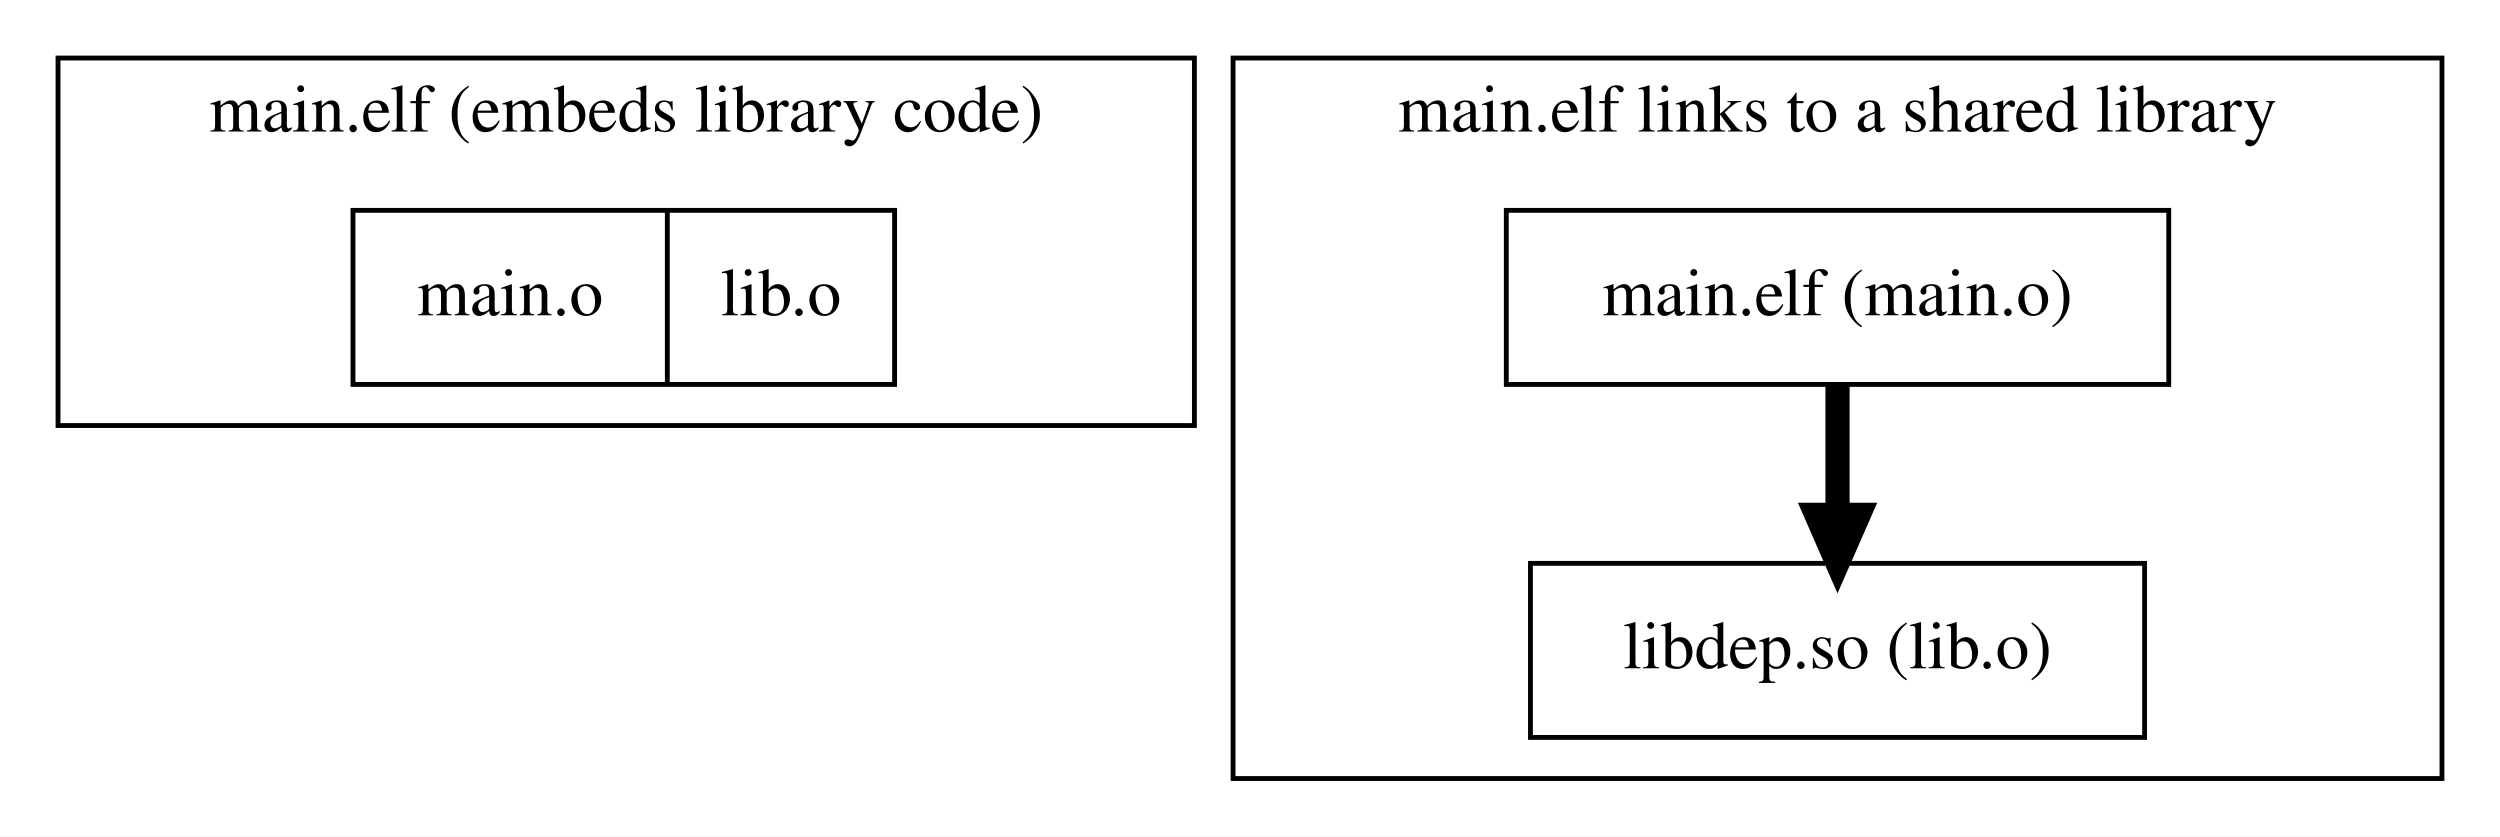
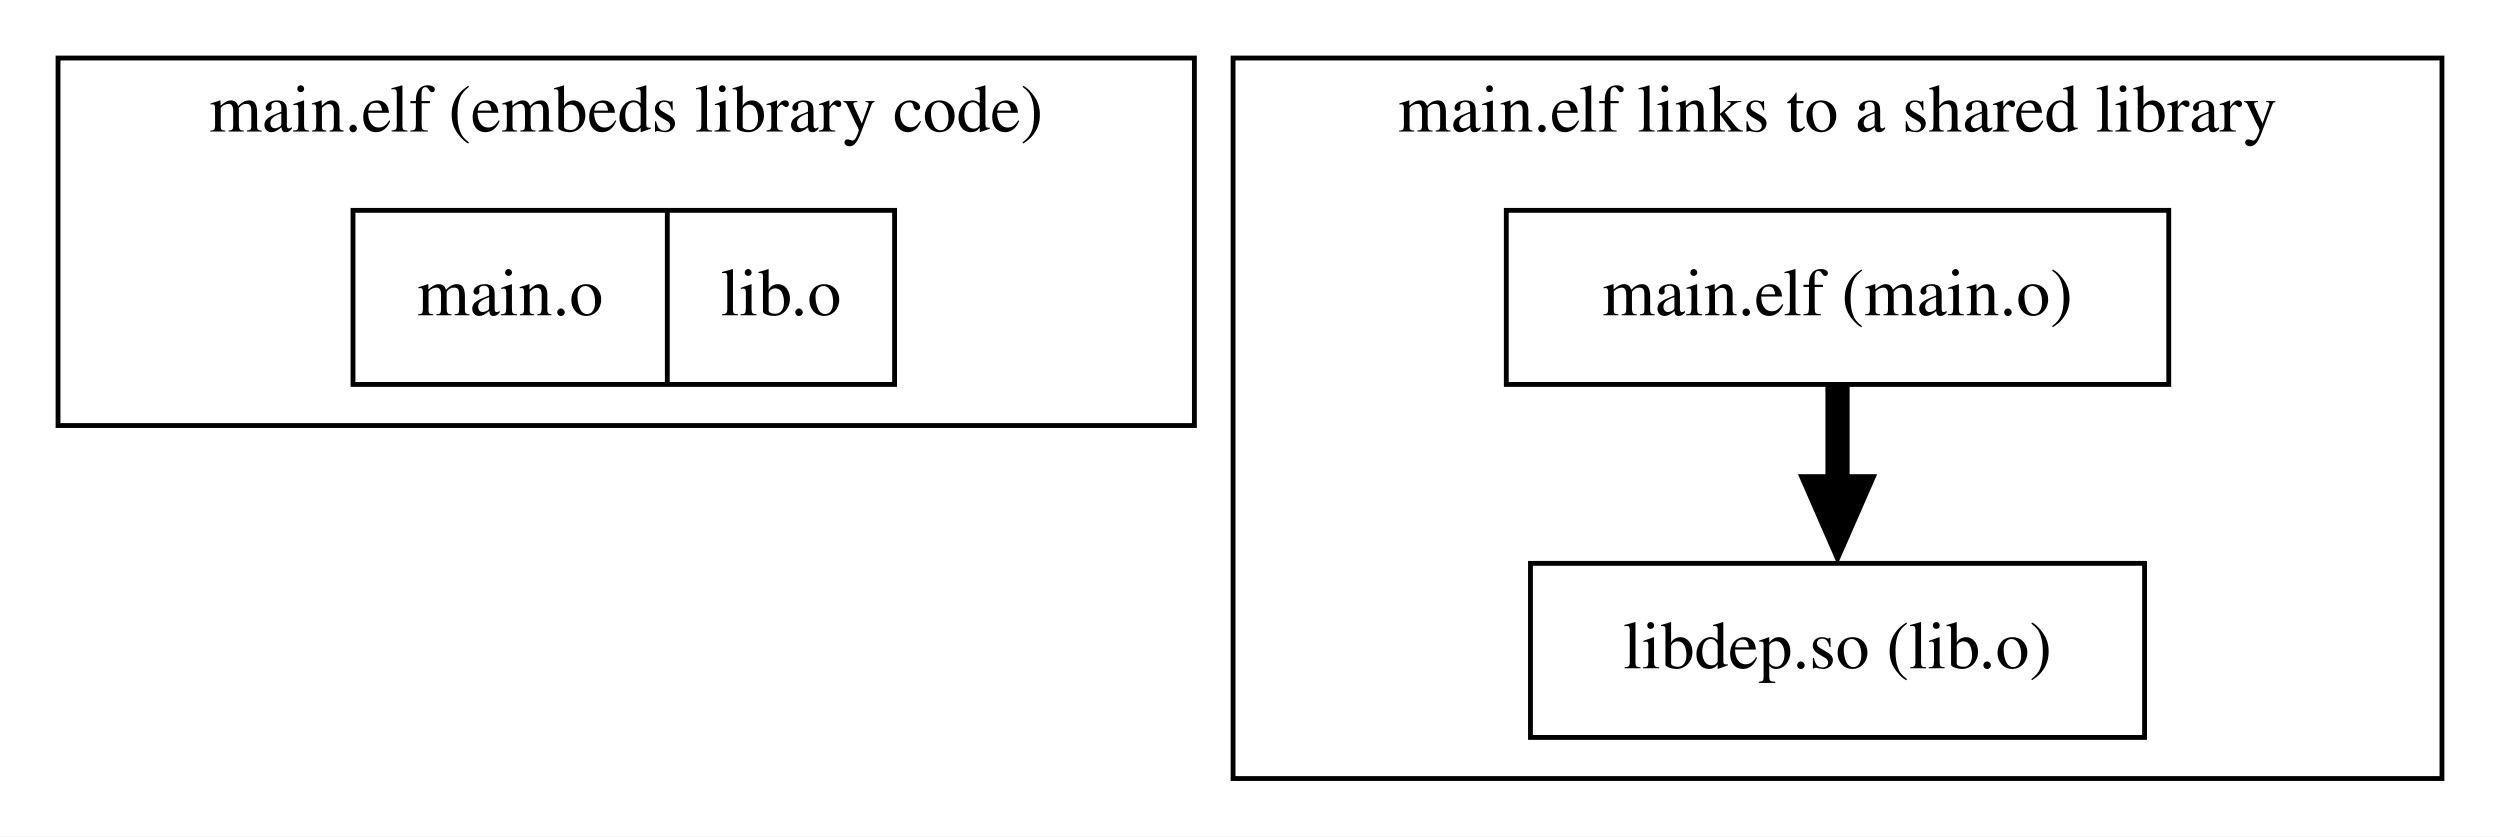
<svg xmlns="http://www.w3.org/2000/svg" width="517pt" height="173pt" viewBox="0.00 0.00 517.00 173.00">
  <g id="graph0" class="graph" transform="scale(1 1) rotate(0) translate(4 169)">
    <polygon fill="white" stroke="none" points="-4,4 -4,-169 513,-169 513,4 -4,4" />
    <g id="clust1" class="cluster">
      <polygon fill="none" stroke="black" points="8,-81 8,-157 243,-157 243,-81 8,-81" />
      <text text-anchor="middle" x="125.5" y="-141.8" font-family="Times,serif" font-size="14.00">main.elf (embeds library code)</text>
    </g>
    <g id="clust2" class="cluster">
      <polygon fill="none" stroke="black" points="251,-8 251,-157 501,-157 501,-8 251,-8" />
      <text text-anchor="middle" x="376" y="-141.8" font-family="Times,serif" font-size="14.00">main.elf links to a shared library</text>
    </g>
    <g id="node1" class="node">
      <polygon fill="none" stroke="black" points="69,-89.5 69,-125.5 181,-125.5 181,-89.5 69,-89.5" />
      <text text-anchor="middle" x="101.5" y="-103.8" font-family="Times,serif" font-size="14.00">main.o</text>
      <polyline fill="none" stroke="black" points="134,-89.5 134,-125.5" />
      <text text-anchor="middle" x="157.5" y="-103.8" font-family="Times,serif" font-size="14.00">lib.o</text>
    </g>
    <g id="node2" class="node">
      <polygon fill="none" stroke="black" points="307.5,-89.5 307.5,-125.5 444.5,-125.5 444.5,-89.5 307.5,-89.5" />
      <text text-anchor="middle" x="376" y="-103.8" font-family="Times,serif" font-size="14.00">main.elf (main.o)</text>
    </g>
    <g id="node3" class="node">
      <polygon fill="none" stroke="black" points="312.5,-16.5 312.5,-52.5 439.5,-52.5 439.5,-16.5 312.5,-16.5" />
      <text text-anchor="middle" x="376" y="-30.8" font-family="Times,serif" font-size="14.00">libdep.so (lib.o)</text>
    </g>
    <g id="edge1" class="edge">
-       <path fill="none" stroke="black" stroke-width="5" d="M376,-89.31C376,-81.29 376,-71.55 376,-62.57" />
-       <polygon fill="black" stroke="black" stroke-width="5" points="380.38,-62.53 376,-52.53 371.63,-62.53 380.38,-62.53" />
+       <path fill="none" stroke="black" stroke-width="5" d="M376,-89.67C376,-83.22 376,-75.61 376,-68.17" />
+       <polygon fill="black" stroke="black" stroke-width="5" points="380.38,-68.44 376,-58.44 371.63,-68.44 380.38,-68.44" />
    </g>
  </g>
</svg>
